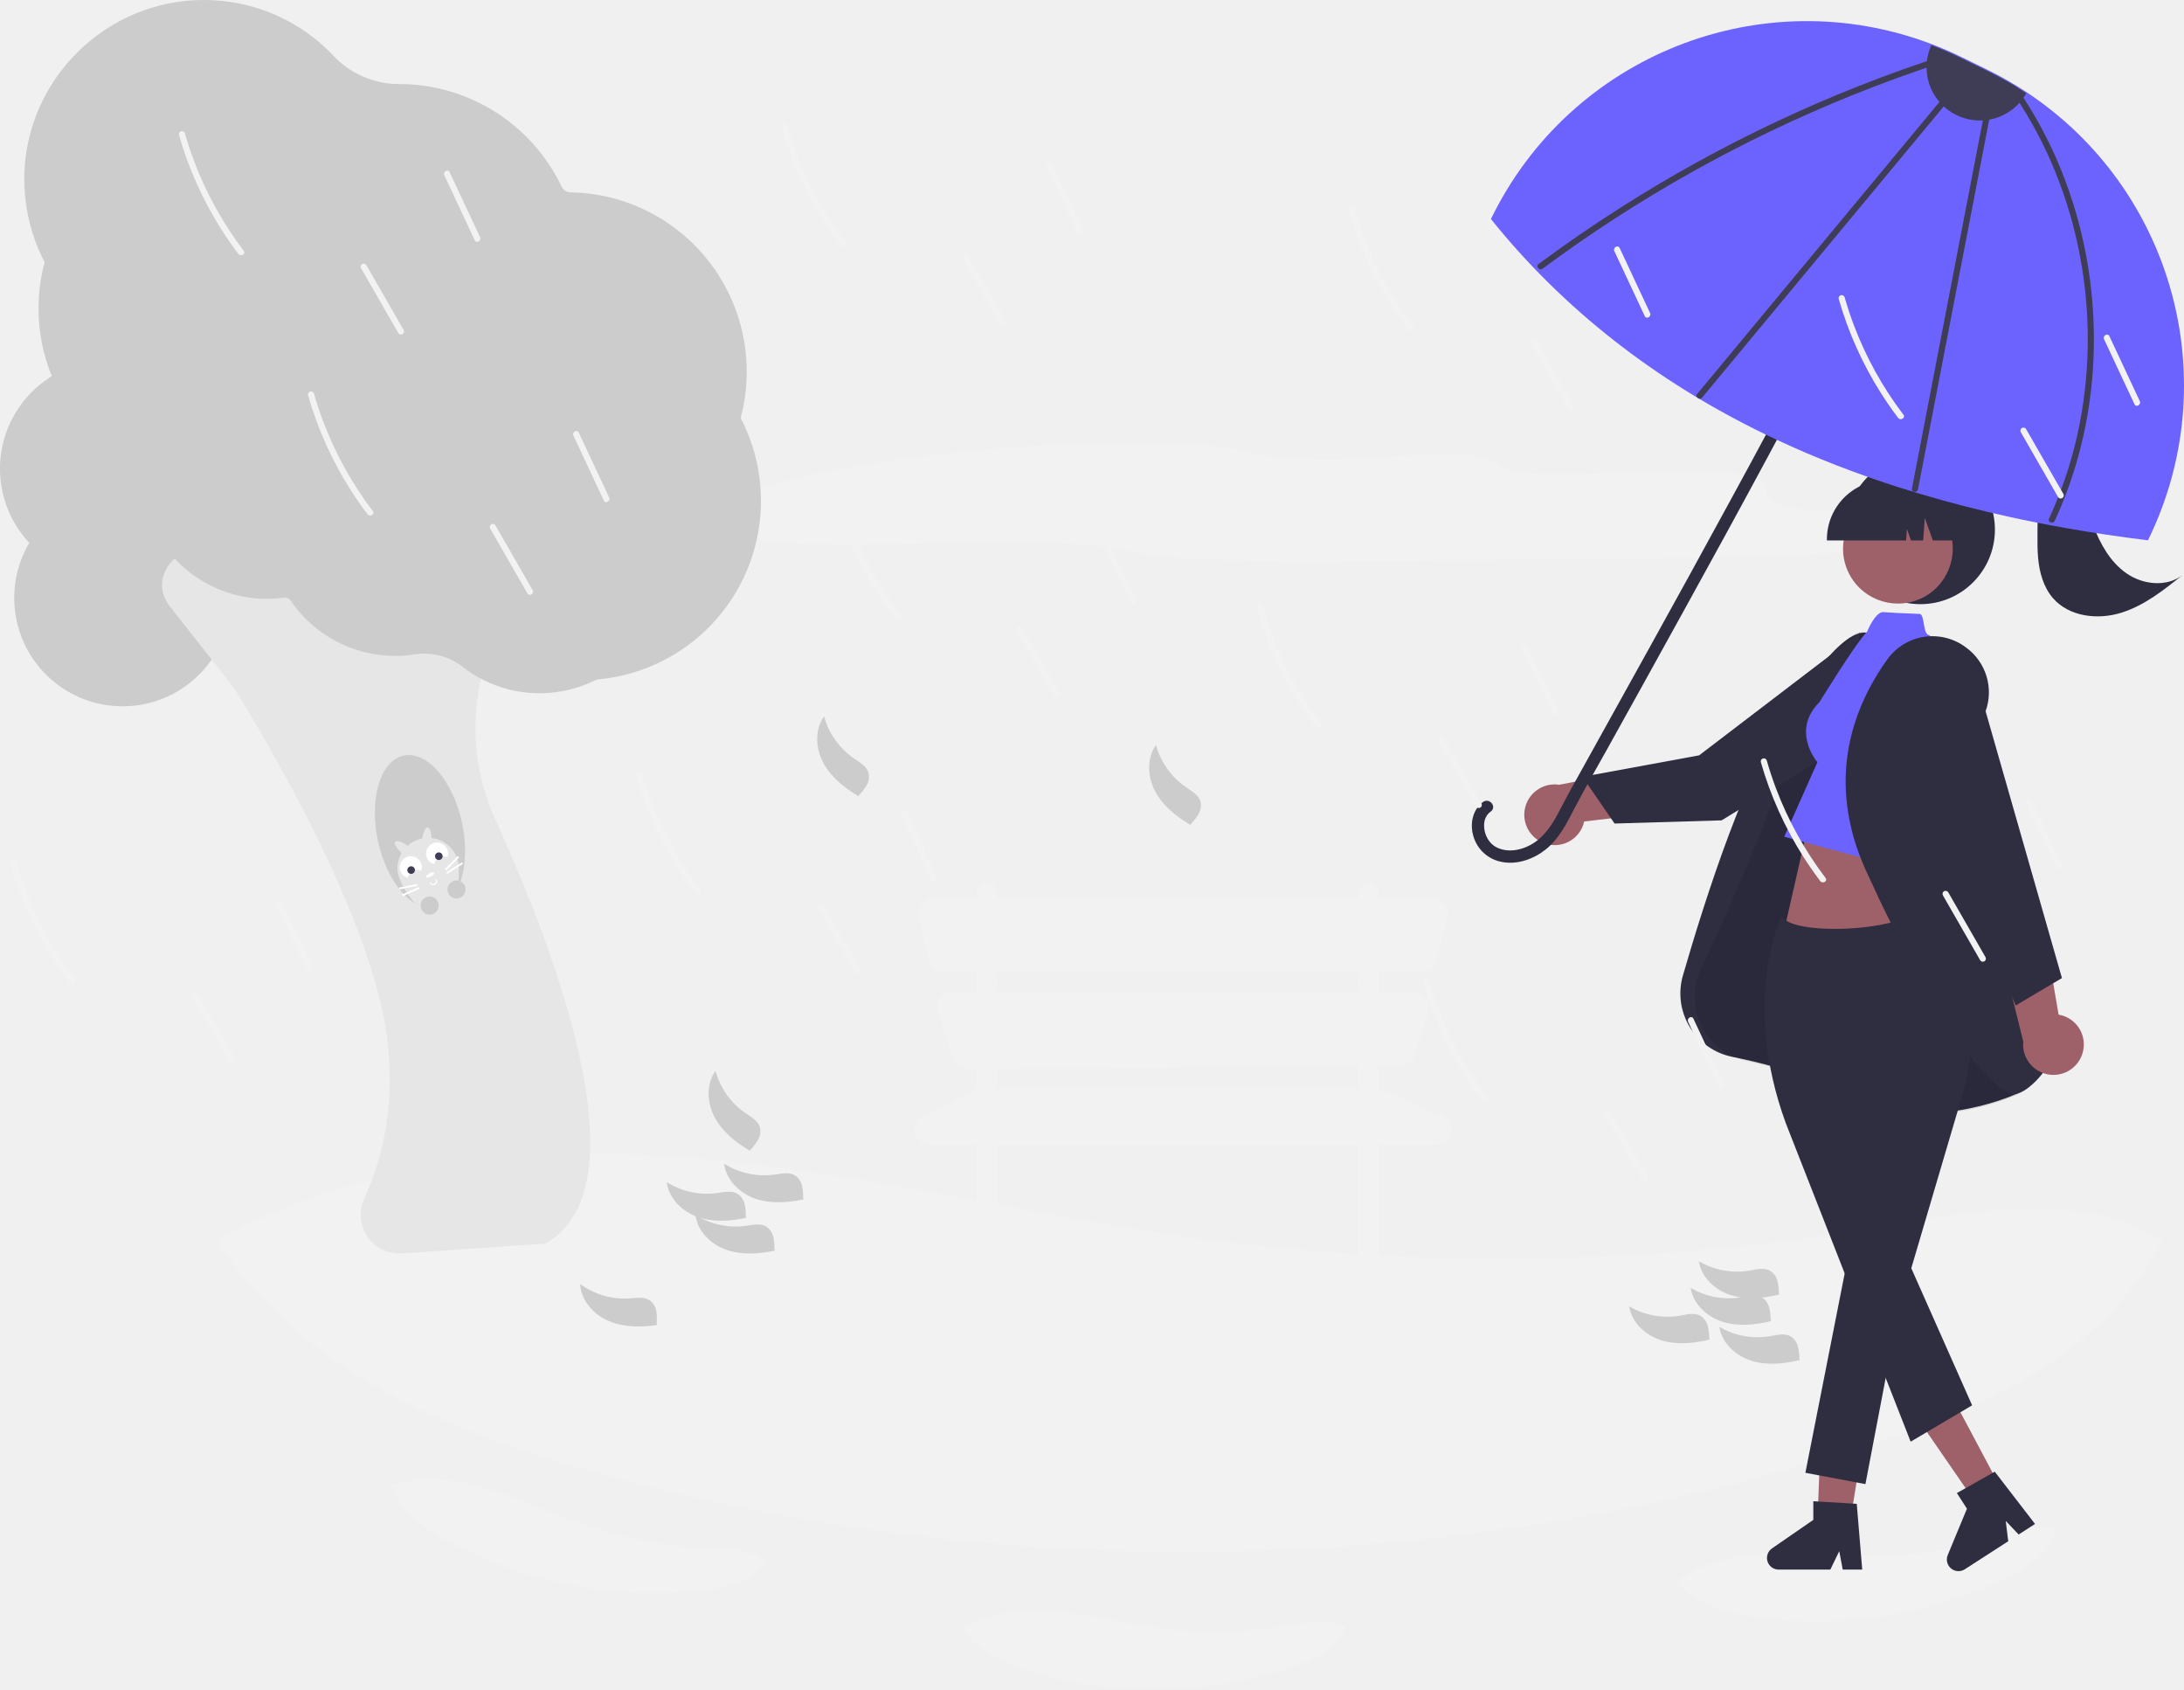
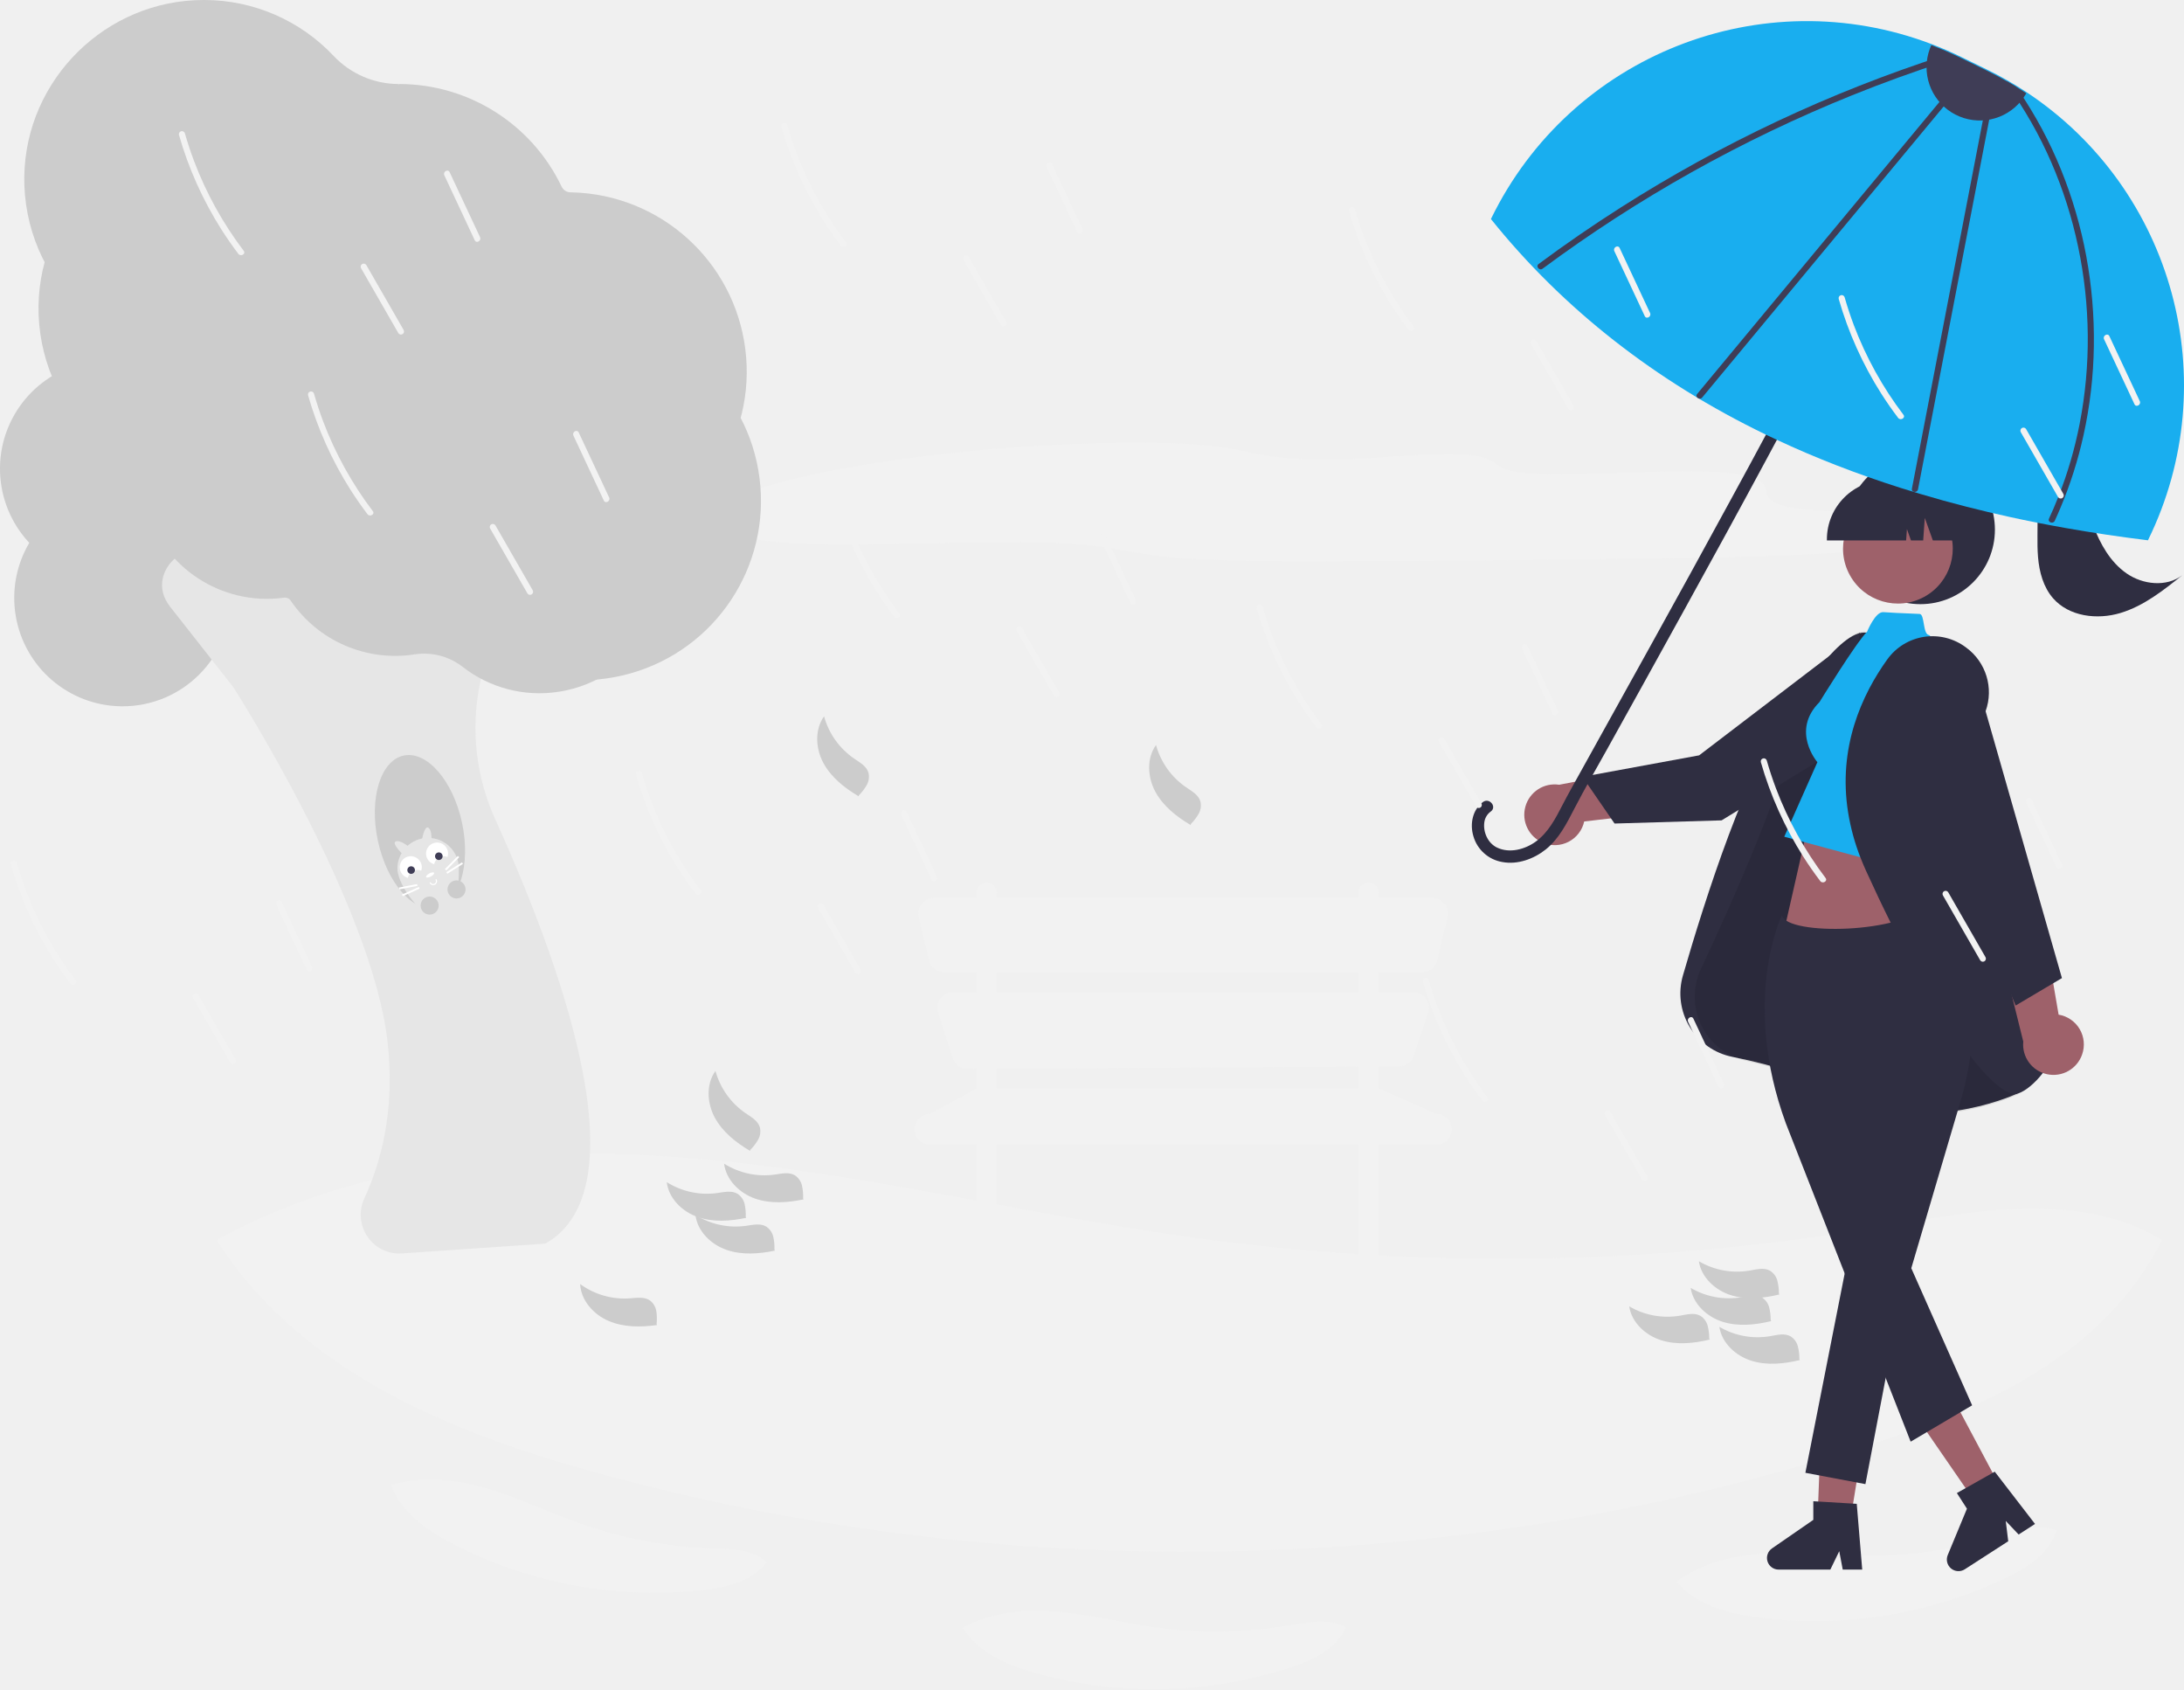
<svg xmlns="http://www.w3.org/2000/svg" data-name="Layer 1" width="1065.857" height="824.159" viewBox="0 0 1065.857 824.159">
  <path d="M1037.797,296.264c9.642-4.204-9.912-6.651-32.096-7.456s-49.021-.76-63.198-3.049c-13.711-2.213-12.701-6.149-13.854-9.715s-6.424-7.222-27.819-8.015c-26.661-.988-70.626,2.814-90.752.532-18.781-2.13-7.617-8.812-35.003-9.068-15.638-.146-35.785,2.057-53.186,2.588-16.336.499-28.422-.534-36.904-1.924s-14.389-3.151-23.934-4.379c-25.061-3.222-74.091-2.139-117.853,1.991s-81.273,10.898-102.429,17.602S413.769,288.676,418.697,294.273c3.147,3.574,11.199,6.916,30.732,8.352,36.536,2.686,101.584-1.938,139.337.506,21.042,1.362,30.376,4.739,48.838,6.587,19.834,1.985,48.869,2.091,77.397,2.043,59.397-.098,120.314-.708,182.43-1.827,25.945-.467,53.13-1.075,80.738-3.303s55.766-6.526,61.591-10.555" transform="translate(-67.07143 -37.92028)" fill="#f2f2f2" />
  <path d="M1122.129,642.965c-10.56,21.33-27.23,39.97-46.39,54.35-29.37,22.05-64.33,35.3-99.32,46.48-197.62,63.17-413.48,68.05-613.75,13.88-55.4-14.98-111.08-35.22-154.17-73.13a197.344,197.344,0,0,1-35.74-41.61c57.35-31.52,126.86-43.4,193.19-41.95,95.09,2.08,187.96,27.46,282.16,40.59a1102.669,1102.669,0,0,0,334.04-4.6c38.32-6.43,77.98-14.84,115.49-4.66A95.15,95.15,0,0,1,1122.129,642.965Z" transform="translate(-67.07143 -37.92028)" fill="#f2f2f2" />
  <path d="M1070.75,784.76a30.763,30.763,0,0,1-7.64,11.835c-5.161,5.078-11.644,8.583-18.188,11.685A215.343,215.343,0,0,1,925.368,827.077c-11.217-1.475-22.627-3.97-32.039-10.248a38.904,38.904,0,0,1-8.074-7.193c10.379-7.662,23.649-11.805,36.647-13.26,18.634-2.086,37.444.439,56.194.536a217.376,217.376,0,0,0,65.146-9.653c7.319-2.261,14.847-4.943,22.443-3.937A18.758,18.758,0,0,1,1070.75,784.76Z" transform="translate(-67.07143 -37.92028)" fill="#f2f2f2" />
  <path d="M441.291,800.12A30.764,30.764,0,0,1,430.18,808.779c-6.545,3.095-13.821,4.27-21.021,5.044a215.343,215.343,0,0,1-119.076-21.62c-10.106-5.086-20.057-11.2-26.878-20.227a38.903,38.903,0,0,1-5.255-9.451c12.323-3.816,26.217-3.359,38.97-.452,18.281,4.167,35.211,12.745,52.883,19.01a217.376,217.376,0,0,0,64.692,12.337c7.655.275,15.647.222,22.488,3.673A18.757,18.757,0,0,1,441.291,800.12Z" transform="translate(-67.07143 -37.92028)" fill="#f2f2f2" />
  <path d="M724.021,832.104a30.764,30.764,0,0,1-9.145,10.714c-5.79,4.347-12.682,6.959-19.58,9.163A215.343,215.343,0,0,1,574.304,854.718c-10.921-2.953-21.898-6.943-30.392-14.417a38.904,38.904,0,0,1-7.046-8.203c11.306-6.214,25.009-8.556,38.085-8.27,18.746.41,37.054,5.413,55.624,8.002a217.376,217.376,0,0,0,65.851-.907c7.554-1.268,15.373-2.925,22.767-.919A18.757,18.757,0,0,1,724.021,832.104Z" transform="translate(-67.07143 -37.92028)" fill="#f2f2f2" />
  <path d="M768.149,581.42l-28.217-12.449V558.269l10.056-.057a7.469,7.469,0,0,0,7.044-5.107l7.064-21.193a7.469,7.469,0,0,0-7.086-9.831H739.932v-9.959h21.44a7.469,7.469,0,0,0,7.279-5.796l4.865-21.163a7.469,7.469,0,0,0-7.279-9.143H739.932V473.531a4.979,4.979,0,0,0-9.959,0v2.49H553.616V473.531a4.979,4.979,0,0,0-9.959,0v2.49H522.746a7.469,7.469,0,0,0-7.279,9.143l4.865,21.163a7.469,7.469,0,0,0,7.279,5.796H543.657v9.959H531.973a7.469,7.469,0,0,0-7.109,9.76l7.21,22.377a7.469,7.469,0,0,0,7.151,5.178l4.432-.025v9.6l-22.823,12.449a7.469,7.469,0,0,0-7.469,7.469v0a7.469,7.469,0,0,0,7.469,7.469H543.657V651.133a4.979,4.979,0,0,0,9.959,0V596.359H729.973V651.133a4.979,4.979,0,0,0,9.959,0V596.359h28.217a7.469,7.469,0,0,0,7.469-7.469v0A7.469,7.469,0,0,0,768.149,581.42Zm-214.533-69.298H729.973v9.959H553.616Zm0,56.849v-9.656l176.357-.991v10.646Z" transform="translate(-67.07143 -37.92028)" fill="#f2f2f2" />
  <path d="M468.902,410.172c-3.8-7.035-4.33-16.255.335-22.749a36.838,36.838,0,0,0,14.675,20.599c2.772,1.887,6.051,3.698,6.999,6.914a8.235,8.235,0,0,1-.859,6.044,24.457,24.457,0,0,1-3.795,4.955l-.134.503C479.245,422.363,472.701,417.207,468.902,410.172Z" transform="translate(-67.07143 -37.92028)" fill="#ccc" />
  <path d="M630.902,424.172c-3.8-7.035-4.33-16.255.335-22.749a36.838,36.838,0,0,0,14.675,20.599c2.772,1.887,6.051,3.698,6.999,6.914a8.235,8.235,0,0,1-.859,6.044,24.457,24.457,0,0,1-3.795,4.955l-.134.503C641.245,436.363,634.701,431.207,630.902,424.172Z" transform="translate(-67.07143 -37.92028)" fill="#ccc" />
  <path d="M907.788,682.825c-7.629-2.394-14.437-8.635-15.619-16.542a36.838,36.838,0,0,0,24.882,4.536c3.303-.58,6.916-1.568,9.838.077a8.235,8.235,0,0,1,3.599,4.932,24.457,24.457,0,0,1,.734,6.198l.255.454C923.703,684.354,915.417,685.219,907.788,682.825Z" transform="translate(-67.07143 -37.92028)" fill="#ccc" />
  <path d="M921.788,701.825c-7.629-2.394-14.437-8.635-15.619-16.542a36.838,36.838,0,0,0,24.882,4.536c3.303-.58,6.916-1.568,9.838.077a8.235,8.235,0,0,1,3.599,4.932,24.457,24.457,0,0,1,.734,6.198l.255.454C937.703,703.354,929.417,704.219,921.788,701.825Z" transform="translate(-67.07143 -37.92028)" fill="#ccc" />
  <path d="M877.788,691.825c-7.629-2.394-14.437-8.635-15.619-16.542a36.838,36.838,0,0,0,24.882,4.536c3.303-.58,6.916-1.568,9.838.077a8.235,8.235,0,0,1,3.599,4.932,24.457,24.457,0,0,1,.734,6.198l.255.454C893.703,693.354,885.417,694.219,877.788,691.825Z" transform="translate(-67.07143 -37.92028)" fill="#ccc" />
  <path d="M911.788,669.825c-7.629-2.394-14.437-8.635-15.619-16.542a36.838,36.838,0,0,0,24.882,4.536c3.303-.58,6.916-1.568,9.838.077a8.235,8.235,0,0,1,3.599,4.932,24.457,24.457,0,0,1,.734,6.198l.255.454C927.703,671.354,919.417,672.219,911.788,669.825Z" transform="translate(-67.07143 -37.92028)" fill="#ccc" />
  <path d="M364.106,682.417c-7.355-3.135-13.515-10.016-13.912-18.001a36.838,36.838,0,0,0,24.313,6.967c3.344-.251,7.037-.879,9.783,1.046a8.235,8.235,0,0,1,3.095,5.263,24.457,24.457,0,0,1,.119,6.24l.209.477C379.792,685.507,371.461,685.552,364.106,682.417Z" transform="translate(-67.07143 -37.92028)" fill="#ccc" />
  <path d="M415.902,583.172c-3.8-7.035-4.33-16.255.335-22.749a36.838,36.838,0,0,0,14.675,20.599c2.772,1.887,6.051,3.698,6.999,6.914a8.235,8.235,0,0,1-.859,6.044,24.457,24.457,0,0,1-3.795,4.955l-.134.503C426.245,595.363,419.701,590.207,415.902,583.172Z" transform="translate(-67.07143 -37.92028)" fill="#ccc" />
  <path d="M421.57,647.704c-7.551-2.63-14.162-9.078-15.099-17.019a36.838,36.838,0,0,0,24.729,5.306c3.319-.477,6.961-1.353,9.831.382a8.235,8.235,0,0,1,3.444,5.041,24.457,24.457,0,0,1,.541,6.218l.24.462C437.429,649.726,429.12,650.334,421.57,647.704Z" transform="translate(-67.07143 -37.92028)" fill="#ccc" />
  <path d="M435.57,622.704c-7.551-2.63-14.162-9.078-15.099-17.019a36.838,36.838,0,0,0,24.729,5.306c3.319-.477,6.961-1.353,9.831.382a8.235,8.235,0,0,1,3.444,5.041,24.457,24.457,0,0,1,.541,6.218l.24.462C451.429,624.726,443.12,625.334,435.57,622.704Z" transform="translate(-67.07143 -37.92028)" fill="#ccc" />
  <path d="M407.57,631.704c-7.551-2.63-14.162-9.078-15.099-17.019a36.838,36.838,0,0,0,24.729,5.306c3.319-.477,6.961-1.353,9.831.382a8.235,8.235,0,0,1,3.444,5.041,24.457,24.457,0,0,1,.541,6.218l.24.462C423.429,633.726,415.12,634.334,407.57,631.704Z" transform="translate(-67.07143 -37.92028)" fill="#ccc" />
  <path d="M126.825,382.523c-.235,0-.469-.002-.705-.005a52.877,52.877,0,0,1-17.261-102.577,7.861,7.861,0,0,0,5.242-7.493l-0-.188a52.949,52.949,0,0,1,1.503-12.536,7.711,7.711,0,0,0-2.112-7.467,87.73,87.73,0,0,1-27.62-65.102c.69-47.526,39.938-86.191,87.488-86.191l.426.001a86.727,86.727,0,0,1,63.096,27.334,43.74,43.74,0,0,0,31.6,13.657l.169.5-.001-.5.347-.001a87.94,87.94,0,0,1,79.101,50.055,4.846,4.846,0,0,0,4.326,2.789l.603.012A87.492,87.492,0,1,1,271.246,318.348a2.434,2.434,0,0,0-2.224-1.41,88.181,88.181,0,0,1-17.9-1.829,108.423,108.423,0,0,0-63.889,5.993q-1.02.423-2.06.804a8.187,8.187,0,0,0-5.398,7.637v.103a52.877,52.877,0,0,1-52.87,52.876h-.08Z" transform="translate(-67.07143 -37.92028)" fill="#ccc" />
  <path d="M261.934,649.508a18.628,18.628,0,0,1-15.445-8.123,18.893,18.893,0,0,1-1.597-18.792c10.549-22.915,14.377-48.431,11.375-75.838-7.376-67.367-74.648-172.512-75.327-173.567l-30.884-39.299c-7.033-8.95-3.579-18.555,2.607-23.692,6.086-5.056,16.008-6.655,23.406,1.78a22.675,22.675,0,0,1,4.854,7.863c2.088-13.718,10.229-75.708-4.16-126.744-4.501-15.967,5.501-27.008,16.7-30.509,10.995-3.437,25.242-.11,30.549,15.317,3.073,8.933,4.054,19.045,2.915,30.056-2.924,28.258-5.132,54.596-6.564,78.282a12.769,12.769,0,0,0,22.717,8.747l24.162-30.183c14.536-18.157,36.399-18.871,51.618-11.522,13.793,6.659,27.98,22.838,22.572,46.522-1.295,5.672-3.627,10.192-6.931,13.433q-1.036,1.016-2.102,2.036a107.578,107.578,0,0,0-23.848,121.884c21.591,47.676,35.88,88.57,42.469,121.546,9.051,45.301,3.08,74.211-17.747,85.926l-.192.058L263.264,649.463l-.031-.455.031.455C262.819,649.493,262.374,649.508,261.934,649.508Z" transform="translate(-67.07143 -37.92028)" fill="#e6e6e6" />
  <path d="M119.874,319.478c-.234,0-.468-.002-.703-.005a52.877,52.877,0,0,1-17.261-102.577,7.861,7.861,0,0,0,5.242-7.493l-0-.188a52.914,52.914,0,0,1,1.503-12.535,7.712,7.712,0,0,0-2.113-7.467,87.731,87.731,0,0,1-27.619-65.102c.69-47.526,39.938-86.191,87.488-86.191l.426.001a86.729,86.729,0,0,1,63.097,27.334,43.739,43.739,0,0,0,31.599,13.657l.169.5-.001-.5.348-.001a87.942,87.942,0,0,1,79.101,50.055,4.846,4.846,0,0,0,4.326,2.789l.603.012A87.492,87.492,0,1,1,264.295,255.303a2.434,2.434,0,0,0-2.224-1.41,88.188,88.188,0,0,1-17.9-1.829,108.406,108.406,0,0,0-63.888,5.993q-1.02.423-2.061.804a8.188,8.188,0,0,0-5.398,7.637v.103a52.877,52.877,0,0,1-52.87,52.876h-.082Z" transform="translate(-67.07143 -37.92028)" fill="#ccc" />
  <path d="M341.951,175.281c.162-.025.324-.049.488-.072a37.085,37.085,0,0,1,22.932,69.254,5.514,5.514,0,0,0-2.832,5.754l.02.13a37.111,37.111,0,0,1,.298,8.849,5.409,5.409,0,0,0,2.263,4.95A61.359,61.359,0,0,1,339.801,375.416l-.295.045A60.826,60.826,0,0,1,292.848,363.261a30.676,30.676,0,0,0-23.363-6.087l-.171-.328.054.346-.241.038a61.677,61.677,0,0,1-60.18-26.237,3.399,3.399,0,0,0-3.297-1.471l-.419.056a61.361,61.361,0,1,1,43.477-94.372,1.707,1.707,0,0,0,1.692.739,61.85,61.85,0,0,1,12.603-.647,76.029,76.029,0,0,0,43.643-10.985q.662-.402,1.342-.778a5.743,5.743,0,0,0,2.925-5.871l-.011-.071a37.085,37.085,0,0,1,30.992-42.304h0Z" transform="translate(-67.07143 -37.92028)" fill="#ccc" />
  <path d="M976.91,346.555c-14.134,0-36.259,38.038-36.486,38.432-20.386,26.018-41.351,91.9-52.037,128.861A31.546,31.546,0,0,0,912.504,553.559c22.337,4.46,41.328,10.799,56.444,18.842,35.785,19.04,78.22,1.039,82.518-.88l-14.084-72.774c-15.641-51.944-48.181-150.549-59.444-152.122A7.462,7.462,0,0,0,976.91,346.555Z" transform="translate(-67.07143 -37.92028)" fill="#2f2e41" />
  <path d="M1037.868,498.627s-45.302-150.464-59.861-152.497-32.058,39.02-32.058,39.02C936.767,423.1,913.848,475.296,897.209,510.546A32.031,32.031,0,0,0,919.137,555.475c15.837,3.551,33.891,9.022,49.576,17.367,38.217,20.333,83.318-1.029,83.318-1.029Z" transform="translate(-67.07143 -37.92028)" opacity="0.1" style="isolation:isolate" />
  <polygon points="941.95 470.799 868.95 461.799 883.95 395.799 941.95 397.799 941.95 470.799" fill="#9e616a" />
-   <path id="a9cfbd22-acc4-4e3c-b42f-7a1affaf9944-343" data-name="Path 3128" d="M968.383,790.317l-14.63-2.373,2.194-57.558,21.592,3.5Z" transform="translate(-67.07143 -37.92028)" fill="#9e616a" />
-   <path id="a5ba61a1-e7cf-4ff9-a147-afb9f2c539cf-344" data-name="Path 3130" d="M1041.296,759.802l-13.232,6.676-35.048-50.86,19.529-9.853Z" transform="translate(-67.07143 -37.92028)" fill="#9e616a" />
-   <path id="e61d8d28-cbd4-43b9-ad4e-d4300966a059-345" data-name="Path 3132" d="M999.533,741.309l-60.929-155.364c-21.806-59.565-2.323-100.618-2.123-101.025l.1-.2.208-.076c2.502,9.738,59.232,9.075,72.232-5.925,7.588,6.374,17.687,21.382,19.851,39.316a141.473,141.473,0,0,1-5.038,57.289l-24,81.36,29.693,66.891Z" transform="translate(-67.07143 -37.92028)" fill="#2f2e41" />
-   <path id="a76d5ecd-29a5-4174-8df8-2acdc6877702-346" data-name="Path 3133" d="M970.152,644.94l-22,111.556,29.3,5.525,18.435-96.562Z" transform="translate(-67.07143 -37.92028)" fill="#2f2e41" />
+   <path id="a9cfbd22-acc4-4e3c-b42f-7a1affaf9944-109" data-name="Path 3128" d="M968.383,790.317l-14.63-2.373,2.194-57.558,21.592,3.5Z" transform="translate(-67.07143 -37.92028)" fill="#9e616a" />
+   <path id="a5ba61a1-e7cf-4ff9-a147-afb9f2c539cf-110" data-name="Path 3130" d="M1041.296,759.802l-13.232,6.676-35.048-50.86,19.529-9.853Z" transform="translate(-67.07143 -37.92028)" fill="#9e616a" />
+   <path id="e61d8d28-cbd4-43b9-ad4e-d4300966a059-111" data-name="Path 3132" d="M999.533,741.309l-60.929-155.364c-21.806-59.565-2.323-100.618-2.123-101.025l.1-.2.208-.076c2.502,9.738,59.232,9.075,72.232-5.925,7.588,6.374,17.687,21.382,19.851,39.316a141.473,141.473,0,0,1-5.038,57.289l-24,81.36,29.693,66.891Z" transform="translate(-67.07143 -37.92028)" fill="#2f2e41" />
+   <path id="a76d5ecd-29a5-4174-8df8-2acdc6877702-112" data-name="Path 3133" d="M970.152,644.94l-22,111.556,29.3,5.525,18.435-96.562Z" transform="translate(-67.07143 -37.92028)" fill="#2f2e41" />
  <path d="M973.221,771.639l-1.79-.11-17.01-1.02-2.4-.14v9.09l-20.16,13.92a5.672,5.672,0,0,0,3.23,10.34h25.24l4.35-8.98,1.7,8.98h9.51Z" transform="translate(-67.07143 -37.92028)" fill="#2f2e41" />
  <path d="M1060.221,781.449l-19.65-25.5-1.01.57-13.22,7.46-4.26,2.4,4.92,7.63-9.38,22.63a5.677,5.677,0,0,0,8.32,6.94l21.21-13.69-1.22-9.91,6.3,6.63Z" transform="translate(-67.07143 -37.92028)" fill="#2f2e41" />
  <circle cx="937.207" cy="258.401" r="36.371" fill="#2f2e41" />
  <path d="M820.18,449.139a14.803,14.803,0,0,1,7.821-28.341l46.664-8.973,17.509,20.802-51.967,6.091a14.723,14.723,0,0,1-20.027,10.422Z" transform="translate(-67.07143 -37.92028)" fill="#9e616a" />
  <polygon points="898.116 364.726 840.2 400.252 787.95 401.799 772.274 379.002 829.229 368.529 907.665 308.659 898.116 364.726" fill="#2f2e41" />
-   <path d="M955.025,380.48c-14.144,14.144-1.01,29.299-1.01,29.299L937.849,446.15l63.65,17.175,22.243-99.393L1008.588,347.768c-3.224-.107-2.106-10.211-4.681-10.309-9.393-.359-14.709-.657-17.719-.879-3.922-.289-7.926,9.55-7.926,9.55C972.952,351.326,955.025,380.48,955.025,380.48Z" transform="translate(-67.07143 -37.92028)" fill="#6c63ff" />
+   <path d="M955.025,380.48c-14.144,14.144-1.01,29.299-1.01,29.299L937.849,446.15l63.65,17.175,22.243-99.393L1008.588,347.768c-3.224-.107-2.106-10.211-4.681-10.309-9.393-.359-14.709-.657-17.719-.879-3.922-.289-7.926,9.55-7.926,9.55C972.952,351.326,955.025,380.48,955.025,380.48Z" transform="translate(-67.07143 -37.92028)" fill="#19aeef" />
  <path d="M1067.271,533.569a70.219,70.219,0,0,1-9.3-9.33,140.021,140.021,0,0,1-13.8-19.74,172.922,172.922,0,0,1-13.61-29.41c-.01-.02-.01-.04-.02-.06q-1.695-4.785-3.14-9.85a.491.491,0,0,0-.04-.11,164.419,164.419,0,0,1-3.94-17.34c-4.04-23.67,3.8-45.23,11.09-59.15a26.018,26.018,0,0,0,1.59-3.65,27.073,27.073,0,0,0-9.44-31.03l-.35-.26a27.145,27.145,0,0,0-38.1,5.88.547.547,0,0,0-.07.09c-12.46,17.36-24.2,43.02-19.13,74.73a106.956,106.956,0,0,0,5.96,21.83q1.26,3.255,2.76,6.57,6.135,13.5,12.04,25.34,5.175,10.395,10.12,19.51c10.67,19.7,20.43,34.91,28.71,45.56,9.58,12.3,17.18,18.51,21.93,18.51a4.461,4.461,0,0,0,1.43-.22c.02-.01.03-.01.05-.02,3.7-1.25,8.25-5.1,12.04-9.99,3.51-4.55,6.36-10,7.26-15.11C1071.981,542.509,1071.821,537.209,1067.271,533.569Z" transform="translate(-67.07143 -37.92028)" fill="#2f2e41" />
  <circle cx="993.306" cy="305.626" r="26.774" transform="translate(-91.94283 475.9828) rotate(-28.66323)" fill="#9e616a" />
  <path d="M958.653,301.602h38.66l.397-5.55,1.982,5.55h5.953l.786-11.001,3.929,11.001h11.518v-.545a28.92,28.92,0,0,0-28.887-28.887h-5.451a28.92,28.92,0,0,0-28.887,28.887Z" transform="translate(-67.07143 -37.92028)" fill="#2f2e41" />
  <path d="M1083.204,552.414a14.803,14.803,0,0,1-28.716-6.307l-11.436-46.122,19.843-18.588,8.839,51.57a14.723,14.723,0,0,1,11.469,19.446Z" transform="translate(-67.07143 -37.92028)" fill="#9e616a" />
  <polygon points="964.573 331.406 1006.284 477.203 983.688 490.597 918.217 333.359 964.573 331.406" fill="#2f2e41" />
  <path d="M1104.906,317.684c-7.974-5.531-12.933-14.46-16.343-23.545-3.411-9.085-5.558-18.631-9.423-27.532a77.262,77.262,0,0,0-20.655-27.903c-5.707-4.866-12.346-8.974-19.748-10.179-7.402-1.205-15.651.946-20.385,6.762-4.734,5.816-4.724,15.441,1.009,20.275-1.712-1.801-5.03-1.355-6.516.637a5.867,5.867,0,0,0,.348,6.924,7.246,7.246,0,0,0,2.072,1.772,19.841,19.841,0,0,0,8.701,9.366c4.685,2.31,10.93,1.828,14.477-2.006s3.04-10.995-1.53-13.524c7.109-1.369,14.464,2.759,18.587,8.711,4.122,5.952,5.509,13.387,5.848,20.619.339,7.232-.264,14.496.346,21.71.61,7.214,2.583,14.597,7.347,20.049,7.807,8.933,21.533,10.6,32.89,7.171,11.357-3.429,20.921-11.01,30.175-18.434C1124.407,324.464,1112.879,323.214,1104.906,317.684Z" transform="translate(-67.07143 -37.92028)" fill="#2f2e41" />
  <path d="M790.819,429.21c-5.157,3.804-6.468,10.765-4.695,16.67a17.73,17.73,0,0,0,14.147,12.623c7.426,1.4,15.374-1.513,21.151-6.125,6.511-5.198,10.286-12.78,14.035-20.024,5.079-9.813,10.653-19.391,16.018-29.05q8.976-16.16,17.945-32.324,20.161-36.359,40.133-72.823,19.947-36.505,39.439-73.258c10.531-19.965,20.959-40.002,30.714-60.36q1.438-3.001,2.85-6.014a3.029,3.029,0,0,0-1.729-3.876,3.06,3.06,0,0,0-3.876,1.729c-8.878,18.96-18.483,37.582-28.184,56.132q-18.239,34.878-37.139,69.406-19.536,35.901-39.367,71.641-17.163,31.005-34.391,61.974c-2.789,5.027-5.618,10.032-8.258,15.139-3.411,6.599-6.958,13.507-13.145,17.938-5.254,3.763-12.702,5.754-18.788,2.846-4.533-2.166-6.845-7.577-6.223-12.254a7.684,7.684,0,0,1,3.175-5.358c3.114-2.297-.711-6.921-3.813-4.633Z" transform="translate(-67.07143 -37.92028)" fill="#2f2e41" />
-   <path d="M1115.339,301.531l-.354-.043c-13.629-1.673-27.132-3.692-40.135-6-9.253-1.643-18.287-3.431-26.852-5.314-7.223-1.579-14.362-3.271-21.221-5.028-7.647-1.947-15.235-4.044-22.552-6.233-3.054-.899-6.163-1.851-9.238-2.828-5.698-1.809-11.191-3.649-16.324-5.468-4.982-1.742-10.006-3.601-14.931-5.524a2.673,2.673,0,0,1-.309-.113c-9.981-3.877-19.78-8.06-29.117-12.431q-2.714-1.259-5.395-2.556c-53.858-26.027-98.95-61.341-134.023-104.96l-.199-.247.14-.285a171.339,171.339,0,0,1,214.971-85.04c4.926,1.882,9.776,3.987,14.415,6.258l12.488,6.106a173.19,173.19,0,0,1,19.54,11.179,171.506,171.506,0,0,1,59.252,218.208Z" transform="translate(-67.07143 -37.92028)" fill="#6c63ff" />
+   <path d="M1115.339,301.531l-.354-.043c-13.629-1.673-27.132-3.692-40.135-6-9.253-1.643-18.287-3.431-26.852-5.314-7.223-1.579-14.362-3.271-21.221-5.028-7.647-1.947-15.235-4.044-22.552-6.233-3.054-.899-6.163-1.851-9.238-2.828-5.698-1.809-11.191-3.649-16.324-5.468-4.982-1.742-10.006-3.601-14.931-5.524a2.673,2.673,0,0,1-.309-.113c-9.981-3.877-19.78-8.06-29.117-12.431q-2.714-1.259-5.395-2.556c-53.858-26.027-98.95-61.341-134.023-104.96l-.199-.247.14-.285a171.339,171.339,0,0,1,214.971-85.04c4.926,1.882,9.776,3.987,14.415,6.258l12.488,6.106a173.19,173.19,0,0,1,19.54,11.179,171.506,171.506,0,0,1,59.252,218.208Z" transform="translate(-67.07143 -37.92028)" fill="#19aeef" />
  <path d="M819.874,169.035A681.97,681.97,0,0,1,970.902,84.432q22.61-9.124,45.834-16.613c1.833-.591.564-3.312-1.257-2.725A683.927,683.927,0,0,0,858.139,139.096q-20.573,13.086-40.171,27.623c-1.554,1.152.358,3.464,1.906,2.317Z" transform="translate(-67.07143 -37.92028)" fill="#3f3d56" />
  <path d="M1046.659,77.673a1.457,1.457,0,0,0,.044,1.722,201.972,201.972,0,0,1,21.429,37.658,212.699,212.699,0,0,1,13.138,41.304,218.169,218.169,0,0,1,4.693,43.116,215.911,215.911,0,0,1-3.954,43.18,202.563,202.563,0,0,1-10.382,35.613q-1.141,2.903-2.379,5.767-1.069,2.473-2.205,4.91c-.814,1.76,1.997,2.816,2.809,1.077.993-2.154,1.957-4.321,2.863-6.514a206.017,206.017,0,0,0,11.148-35.117,215.529,215.529,0,0,0,5.072-43.624,223.185,223.185,0,0,0-3.699-43.833,217.781,217.781,0,0,0-12.3-42.177,205.279,205.279,0,0,0-20.821-38.855c-.378-.559-.765-1.119-1.154-1.669Z" transform="translate(-67.07143 -37.92028)" fill="#3f3d56" />
  <path d="M897.78,231.879l48.137-58.004,48.137-58.004,27.097-32.651c1.236-1.49-1.204-3.237-2.432-1.758l-48.137,58.004-48.137,58.004L895.348,230.121c-1.236,1.49,1.204,3.237,2.432,1.758Z" transform="translate(-67.07143 -37.92028)" fill="#3f3d56" />
  <path d="M1003.123,276.652l13.683-71.03L1030.441,134.837l7.691-39.924c.365-1.895-2.623-2.173-2.986-.29l-13.683,71.03-13.636,70.785-7.691,39.924c-.365,1.895,2.623,2.173,2.986.29Z" transform="translate(-67.07143 -37.92028)" fill="#3f3d56" />
  <path d="M1055.967,83.42a26.002,26.002,0,0,1-48.566-15.217,25.699,25.699,0,0,1,2.22-8.274q7.251,2.769,14.374,6.239l12.488,6.106A172.127,172.127,0,0,1,1055.967,83.42Z" transform="translate(-67.07143 -37.92028)" fill="#3f3d56" />
  <path d="M448.414,99.761a176.966,176.966,0,0,0,20.744,46.176q3.882,6.104,8.262,11.867c1.152,1.519,3.758.026,2.59-1.514A174.18,174.18,0,0,1,455.771,112.487q-2.508-6.668-4.464-13.524a1.501,1.501,0,0,0-2.893.798Z" transform="translate(-67.07143 -37.92028)" fill="#f2f2f2" />
  <path d="M537.259,164.753l18.223,31.701a1.501,1.501,0,0,0,2.59-1.514l-18.223-31.701a1.501,1.501,0,0,0-2.59,1.514Z" transform="translate(-67.07143 -37.92028)" fill="#f2f2f2" />
  <path d="M577.919,119.445l14.841,31.701c.818,1.747,3.405.226,2.59-1.514l-14.841-31.701c-.818-1.747-3.405-.226-2.59,1.514Z" transform="translate(-67.07143 -37.92028)" fill="#f2f2f2" />
  <path d="M725.414,140.761a176.966,176.966,0,0,0,20.744,46.176q3.882,6.104,8.262,11.867c1.152,1.519,3.758.026,2.59-1.514A174.18,174.18,0,0,1,732.771,153.487q-2.508-6.668-4.464-13.524a1.501,1.501,0,0,0-2.893.798Z" transform="translate(-67.07143 -37.92028)" fill="#f2f2f2" />
  <path d="M814.259,205.753l18.223,31.701a1.501,1.501,0,0,0,2.59-1.514l-18.223-31.701a1.501,1.501,0,0,0-2.59,1.514Z" transform="translate(-67.07143 -37.92028)" fill="#f2f2f2" />
  <path d="M854.919,160.445l14.841,31.701c.818,1.747,3.405.226,2.59-1.514l-14.841-31.701c-.818-1.747-3.405-.226-2.59,1.514Z" transform="translate(-67.07143 -37.92028)" fill="#f2f2f2" />
  <path d="M680.414,334.761a176.966,176.966,0,0,0,20.744,46.176q3.882,6.104,8.262,11.867c1.152,1.519,3.758.026,2.59-1.514A174.18,174.18,0,0,1,687.771,347.487q-2.508-6.668-4.464-13.524a1.501,1.501,0,0,0-2.893.798Z" transform="translate(-67.07143 -37.92028)" fill="#f2f2f2" />
  <path d="M769.259,399.753l18.223,31.701a1.501,1.501,0,0,0,2.59-1.514l-18.223-31.701a1.501,1.501,0,0,0-2.59,1.514Z" transform="translate(-67.07143 -37.92028)" fill="#f2f2f2" />
  <path d="M809.919,354.445l14.841,31.701c.818,1.747,3.405.226,2.59-1.514l-14.841-31.701c-.818-1.747-3.405-.226-2.59,1.514Z" transform="translate(-67.07143 -37.92028)" fill="#f2f2f2" />
  <path d="M377.414,415.761a176.966,176.966,0,0,0,20.744,46.176q3.882,6.104,8.262,11.867c1.152,1.519,3.758.026,2.59-1.514A174.18,174.18,0,0,1,384.771,428.487q-2.508-6.668-4.464-13.524a1.501,1.501,0,0,0-2.893.798Z" transform="translate(-67.07143 -37.92028)" fill="#f2f2f2" />
  <path d="M466.259,480.753l18.223,31.701a1.501,1.501,0,0,0,2.59-1.514l-18.223-31.701a1.501,1.501,0,0,0-2.59,1.514Z" transform="translate(-67.07143 -37.92028)" fill="#f2f2f2" />
  <path d="M506.919,435.445l14.841,31.701c.818,1.747,3.405.226,2.59-1.514l-14.841-31.701c-.818-1.747-3.405-.226-2.59,1.514Z" transform="translate(-67.07143 -37.92028)" fill="#f2f2f2" />
  <path d="M761.414,516.761a176.966,176.966,0,0,0,20.744,46.176q3.882,6.104,8.262,11.867c1.152,1.519,3.758.026,2.59-1.514A174.18,174.18,0,0,1,768.771,529.487q-2.508-6.668-4.464-13.524a1.501,1.501,0,0,0-2.893.798Z" transform="translate(-67.07143 -37.92028)" fill="#f2f2f2" />
  <path d="M850.259,581.753l18.223,31.701a1.501,1.501,0,0,0,2.59-1.514l-18.223-31.701a1.501,1.501,0,0,0-2.59,1.514Z" transform="translate(-67.07143 -37.92028)" fill="#f2f2f2" />
  <path d="M890.919,536.445l14.841,31.701c.818,1.747,3.405.226,2.59-1.514l-14.841-31.701c-.818-1.747-3.405-.226-2.59,1.514Z" transform="translate(-67.07143 -37.92028)" fill="#f2f2f2" />
  <path d="M926.414,409.761a176.966,176.966,0,0,0,20.744,46.176q3.882,6.104,8.262,11.867c1.152,1.519,3.758.026,2.59-1.514A174.18,174.18,0,0,1,933.771,422.487q-2.508-6.668-4.464-13.524a1.501,1.501,0,0,0-2.893.798Z" transform="translate(-67.07143 -37.92028)" fill="#f2f2f2" />
  <path d="M1015.259,474.753l18.223,31.701a1.501,1.501,0,0,0,2.59-1.514l-18.223-31.701a1.501,1.501,0,0,0-2.59,1.514Z" transform="translate(-67.07143 -37.92028)" fill="#f2f2f2" />
  <path d="M1055.919,429.445l14.841,31.701c.818,1.747,3.405.226,2.59-1.514l-14.841-31.701c-.818-1.747-3.405-.226-2.59,1.514Z" transform="translate(-67.07143 -37.92028)" fill="#f2f2f2" />
  <path d="M964.414,183.761a176.966,176.966,0,0,0,20.744,46.176q3.882,6.104,8.262,11.867c1.152,1.519,3.758.026,2.59-1.514A174.18,174.18,0,0,1,971.771,196.487q-2.508-6.668-4.464-13.524a1.501,1.501,0,0,0-2.893.798Z" transform="translate(-67.07143 -37.92028)" fill="#f2f2f2" />
  <path d="M1053.259,248.753l18.223,31.701a1.501,1.501,0,0,0,2.59-1.514l-18.223-31.701a1.501,1.501,0,0,0-2.59,1.514Z" transform="translate(-67.07143 -37.92028)" fill="#f2f2f2" />
  <path d="M1093.919,203.445l14.841,31.701c.818,1.747,3.405.226,2.59-1.514l-14.841-31.701c-.818-1.747-3.405-.226-2.59,1.514Z" transform="translate(-67.07143 -37.92028)" fill="#f2f2f2" />
  <path d="M154.414,103.761a176.966,176.966,0,0,0,20.744,46.176q3.882,6.104,8.262,11.867c1.152,1.519,3.758.026,2.59-1.514A174.18,174.18,0,0,1,161.771,116.487q-2.508-6.668-4.464-13.524a1.501,1.501,0,0,0-2.893.798Z" transform="translate(-67.07143 -37.92028)" fill="#f2f2f2" />
  <path d="M243.259,168.753l18.223,31.701a1.501,1.501,0,0,0,2.59-1.514l-18.223-31.701a1.501,1.501,0,0,0-2.59,1.514Z" transform="translate(-67.07143 -37.92028)" fill="#f2f2f2" />
  <path d="M283.919,123.445l14.841,31.701c.818,1.747,3.405.226,2.59-1.514l-14.841-31.701c-.818-1.747-3.405-.226-2.59,1.514Z" transform="translate(-67.07143 -37.92028)" fill="#f2f2f2" />
  <path d="M217.414,230.761a176.966,176.966,0,0,0,20.744,46.176q3.882,6.104,8.262,11.867c1.152,1.519,3.758.026,2.59-1.514A174.18,174.18,0,0,1,224.771,243.487q-2.508-6.668-4.464-13.524a1.501,1.501,0,0,0-2.893.798Z" transform="translate(-67.07143 -37.92028)" fill="#f2f2f2" />
  <path d="M306.259,295.753l18.223,31.701a1.501,1.501,0,0,0,2.59-1.514l-18.223-31.701a1.501,1.501,0,0,0-2.59,1.514Z" transform="translate(-67.07143 -37.92028)" fill="#f2f2f2" />
  <path d="M346.919,250.445l14.841,31.701c.818,1.747,3.405.226,2.59-1.514l-14.841-31.701c-.818-1.747-3.405-.226-2.59,1.514Z" transform="translate(-67.07143 -37.92028)" fill="#f2f2f2" />
  <path d="M72.414,459.761A176.966,176.966,0,0,0,93.158,505.937q3.882,6.104,8.262,11.867c1.152,1.519,3.758.026,2.59-1.514A174.18,174.18,0,0,1,79.771,472.487q-2.508-6.668-4.464-13.524a1.501,1.501,0,0,0-2.893.798Z" transform="translate(-67.07143 -37.92028)" fill="#f2f2f2" />
  <path d="M161.259,524.753l18.223,31.701a1.501,1.501,0,0,0,2.59-1.514l-18.223-31.701a1.501,1.501,0,0,0-2.59,1.514Z" transform="translate(-67.07143 -37.92028)" fill="#f2f2f2" />
  <path d="M201.919,479.445l14.841,31.701c.818,1.747,3.405.226,2.59-1.514l-14.841-31.701c-.818-1.747-3.405-.226-2.59,1.514Z" transform="translate(-67.07143 -37.92028)" fill="#f2f2f2" />
  <path d="M474.414,280.761a176.966,176.966,0,0,0,20.744,46.176q3.882,6.104,8.262,11.867c1.152,1.519,3.758.026,2.59-1.514A174.18,174.18,0,0,1,481.771,293.487q-2.508-6.668-4.464-13.524a1.501,1.501,0,0,0-2.893.798Z" transform="translate(-67.07143 -37.92028)" fill="#f2f2f2" />
  <path d="M563.259,345.753l18.223,31.701a1.501,1.501,0,0,0,2.59-1.514l-18.223-31.701a1.501,1.501,0,0,0-2.59,1.514Z" transform="translate(-67.07143 -37.92028)" fill="#f2f2f2" />
  <path d="M603.919,300.445l14.841,31.701c.818,1.747,3.405.226,2.59-1.514l-14.841-31.701c-.818-1.747-3.405-.226-2.59,1.514Z" transform="translate(-67.07143 -37.92028)" fill="#f2f2f2" />
  <ellipse cx="272.021" cy="443.719" rx="21" ry="38" transform="translate(-153.8088 28.73852) rotate(-12.0649)" fill="#ccc" />
  <path d="M291.021,461.719c0,8.284-.716,25-9,25s-21-16.716-21-25a15,15,0,0,1,30,0Z" transform="translate(-67.07143 -37.92028)" fill="#e6e6e6" />
  <path d="M279.373,469.554a1.908,1.908,0,0,1-2.58-.778.272.272,0,0,1,.48-.257,1.361,1.361,0,0,0,2.399-1.287.272.272,0,0,1,.48-.257A1.908,1.908,0,0,1,279.373,469.554Z" transform="translate(-67.07143 -37.92028)" fill="#fff" />
  <ellipse cx="276.983" cy="464.812" rx="2.178" ry="0.838" transform="translate(-253.9328 148.2913) rotate(-28.21872)" fill="#fff" />
  <path d="M266.113,466.241a4.848,4.848,0,0,1,6.556-3.518,5.388,5.388,0,1,0-6.796,3.446h0Q265.992,466.207,266.113,466.241Z" transform="translate(-67.07143 -37.92028)" fill="#fff" />
  <circle cx="200.651" cy="424.511" r="1.853" fill="#3f3d56" />
  <path d="M278.942,459.571a4.848,4.848,0,0,1,6.556-3.518,5.388,5.388,0,1,0-6.796,3.446h0Q278.821,459.538,278.942,459.571Z" transform="translate(-67.07143 -37.92028)" fill="#fff" />
  <circle cx="214.161" cy="417.738" r="1.853" fill="#3f3d56" />
  <rect x="283.171" y="458.62" width="9.035" height="0.895" transform="translate(-308.5366 304.94) rotate(-45.53938)" fill="#fff" />
  <rect x="284.442" y="460.988" width="9.035" height="0.895" transform="translate(-268.4856 186.9692) rotate(-32.19276)" fill="#fff" />
  <rect x="261.76" y="470.109" width="9.035" height="0.895" transform="translate(-151.2336 20.9092) rotate(-10.89806)" fill="#fff" />
  <rect x="263.031" y="472.477" width="9.035" height="0.895" transform="translate(-237.6728 113.656) rotate(-24.24467)" fill="#fff" />
  <circle cx="222.794" cy="433.957" r="4.407" fill="#ccc" />
  <circle cx="209.672" cy="441.83" r="4.407" fill="#ccc" />
  <path d="M276.021,441.719c-2-1-3.083,6.441-3.083,6.441H277.651S278.021,442.719,276.021,441.719Z" transform="translate(-67.07143 -37.92028)" fill="#e6e6e6" />
  <path d="M260.108,448.496c-1.963,1.072,3.529,6.208,3.529,6.208l2.69-3.87S262.071,447.424,260.108,448.496Z" transform="translate(-67.07143 -37.92028)" fill="#e6e6e6" />
</svg>
